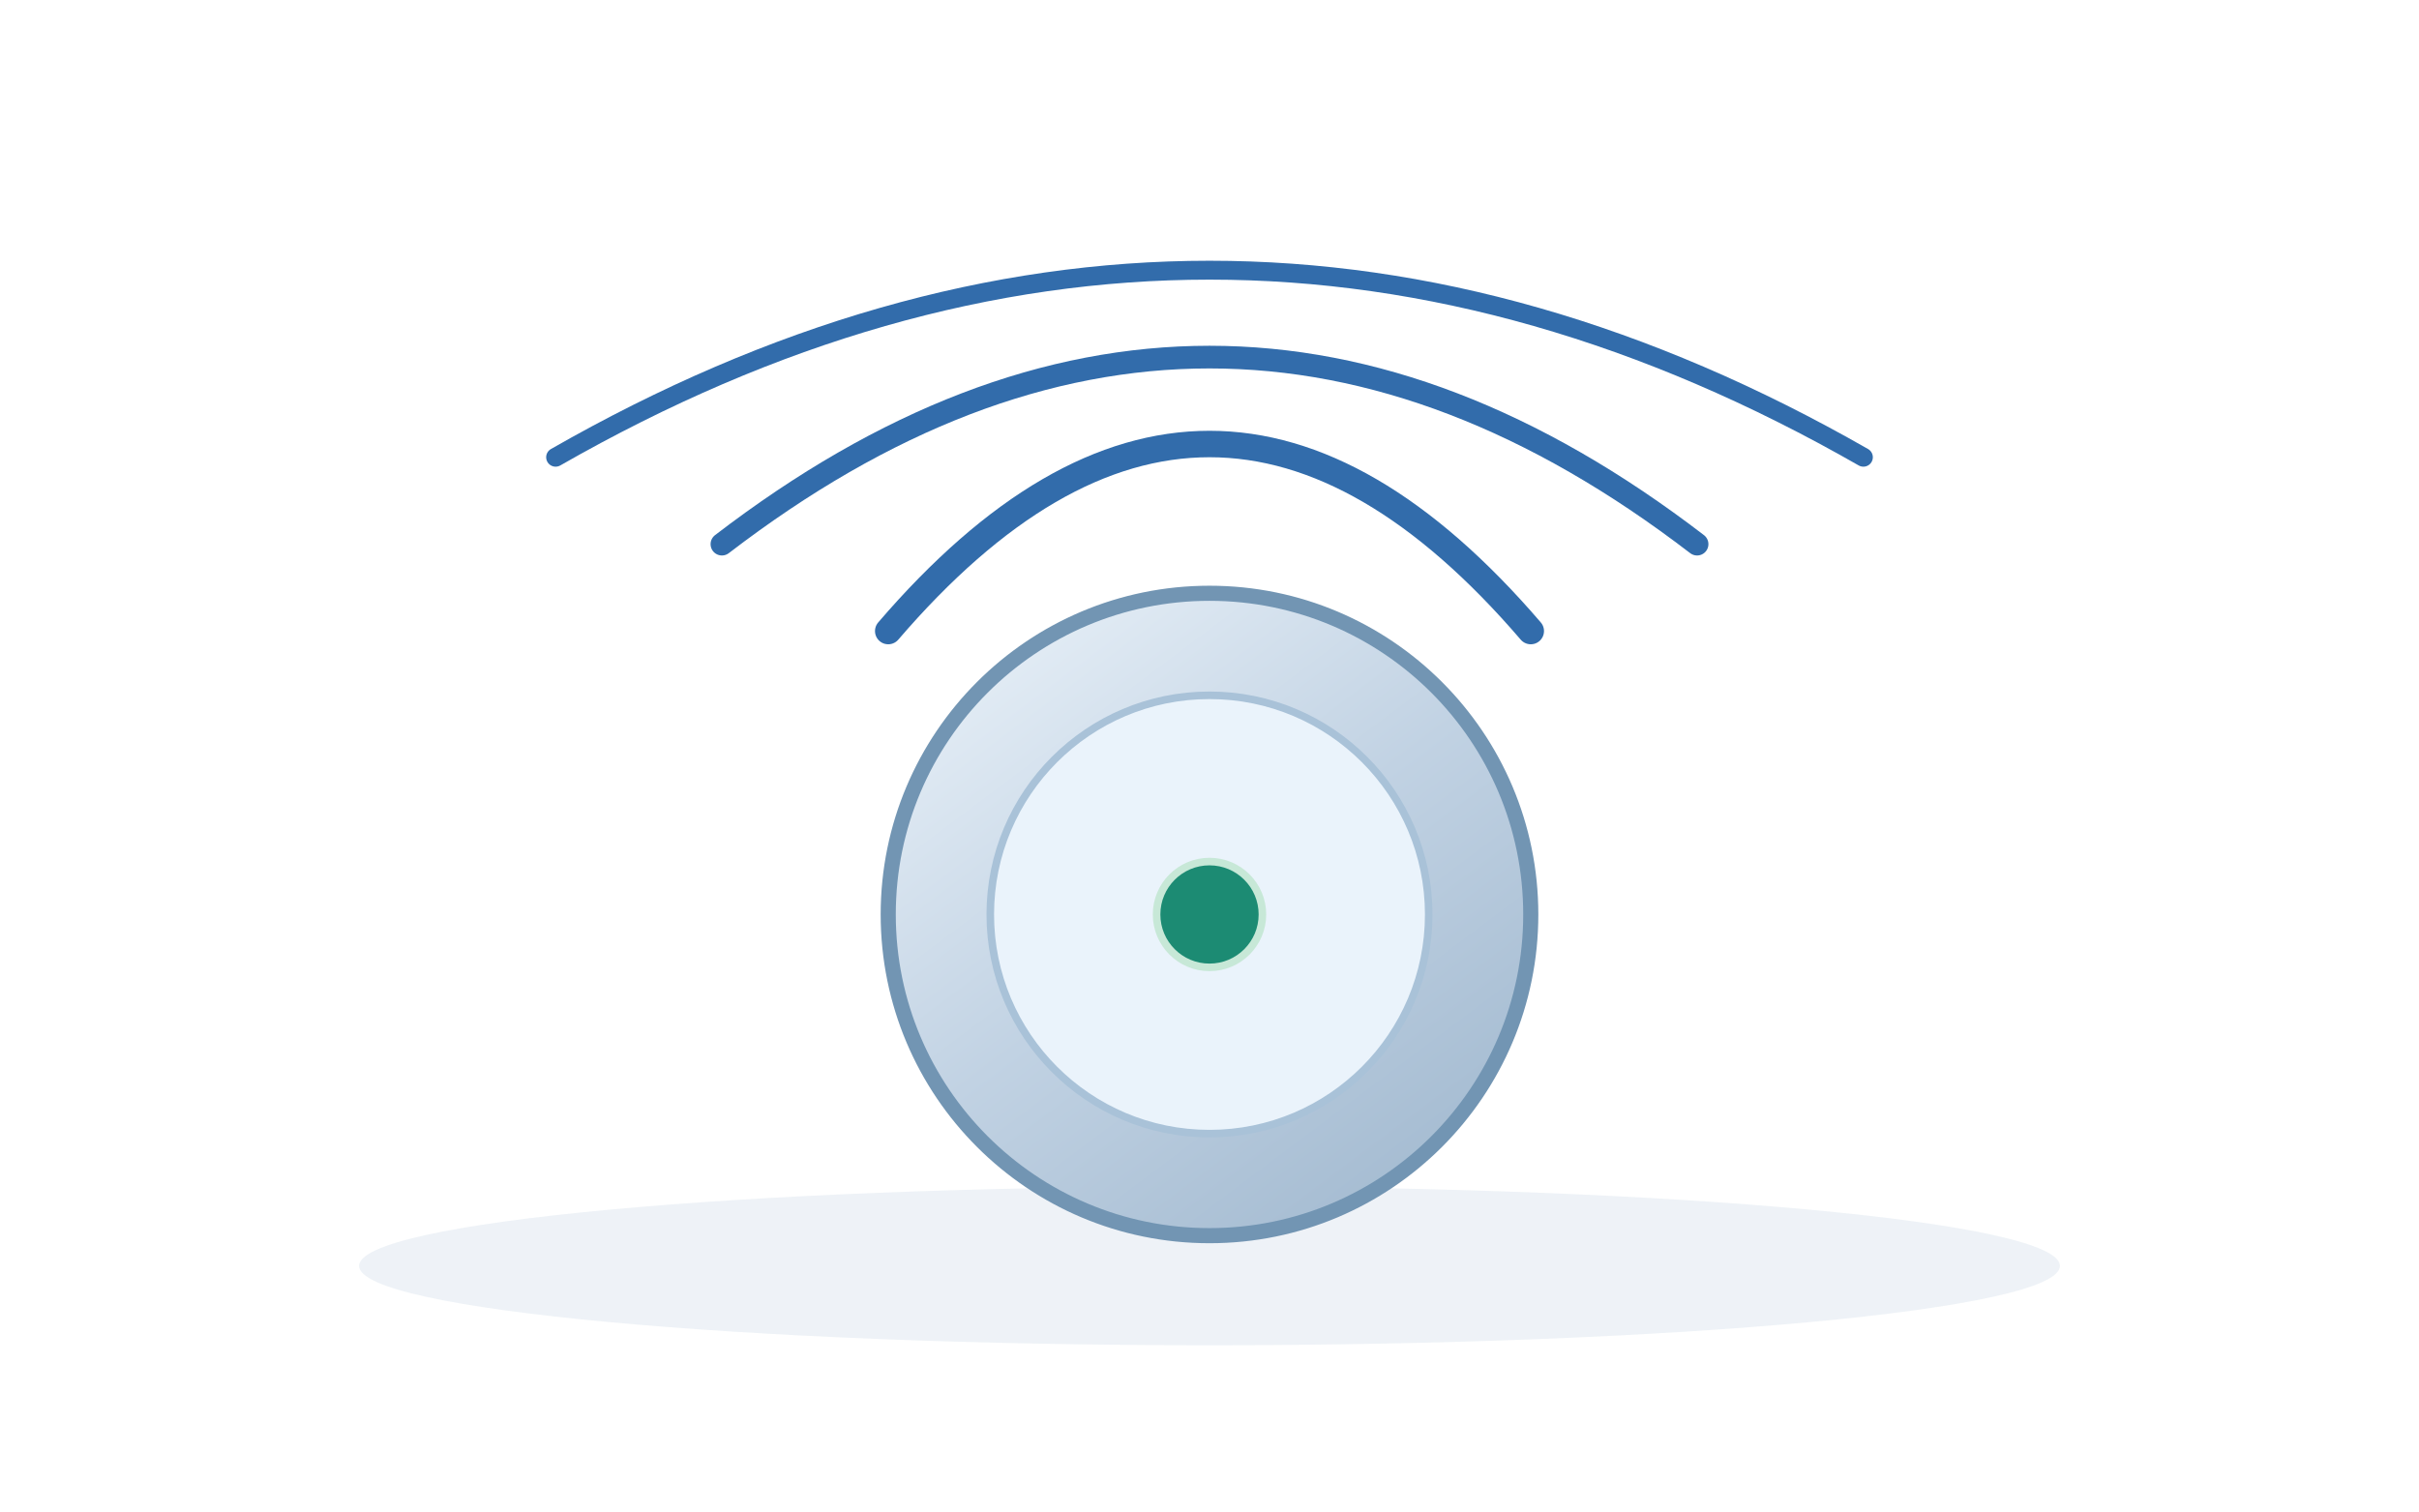
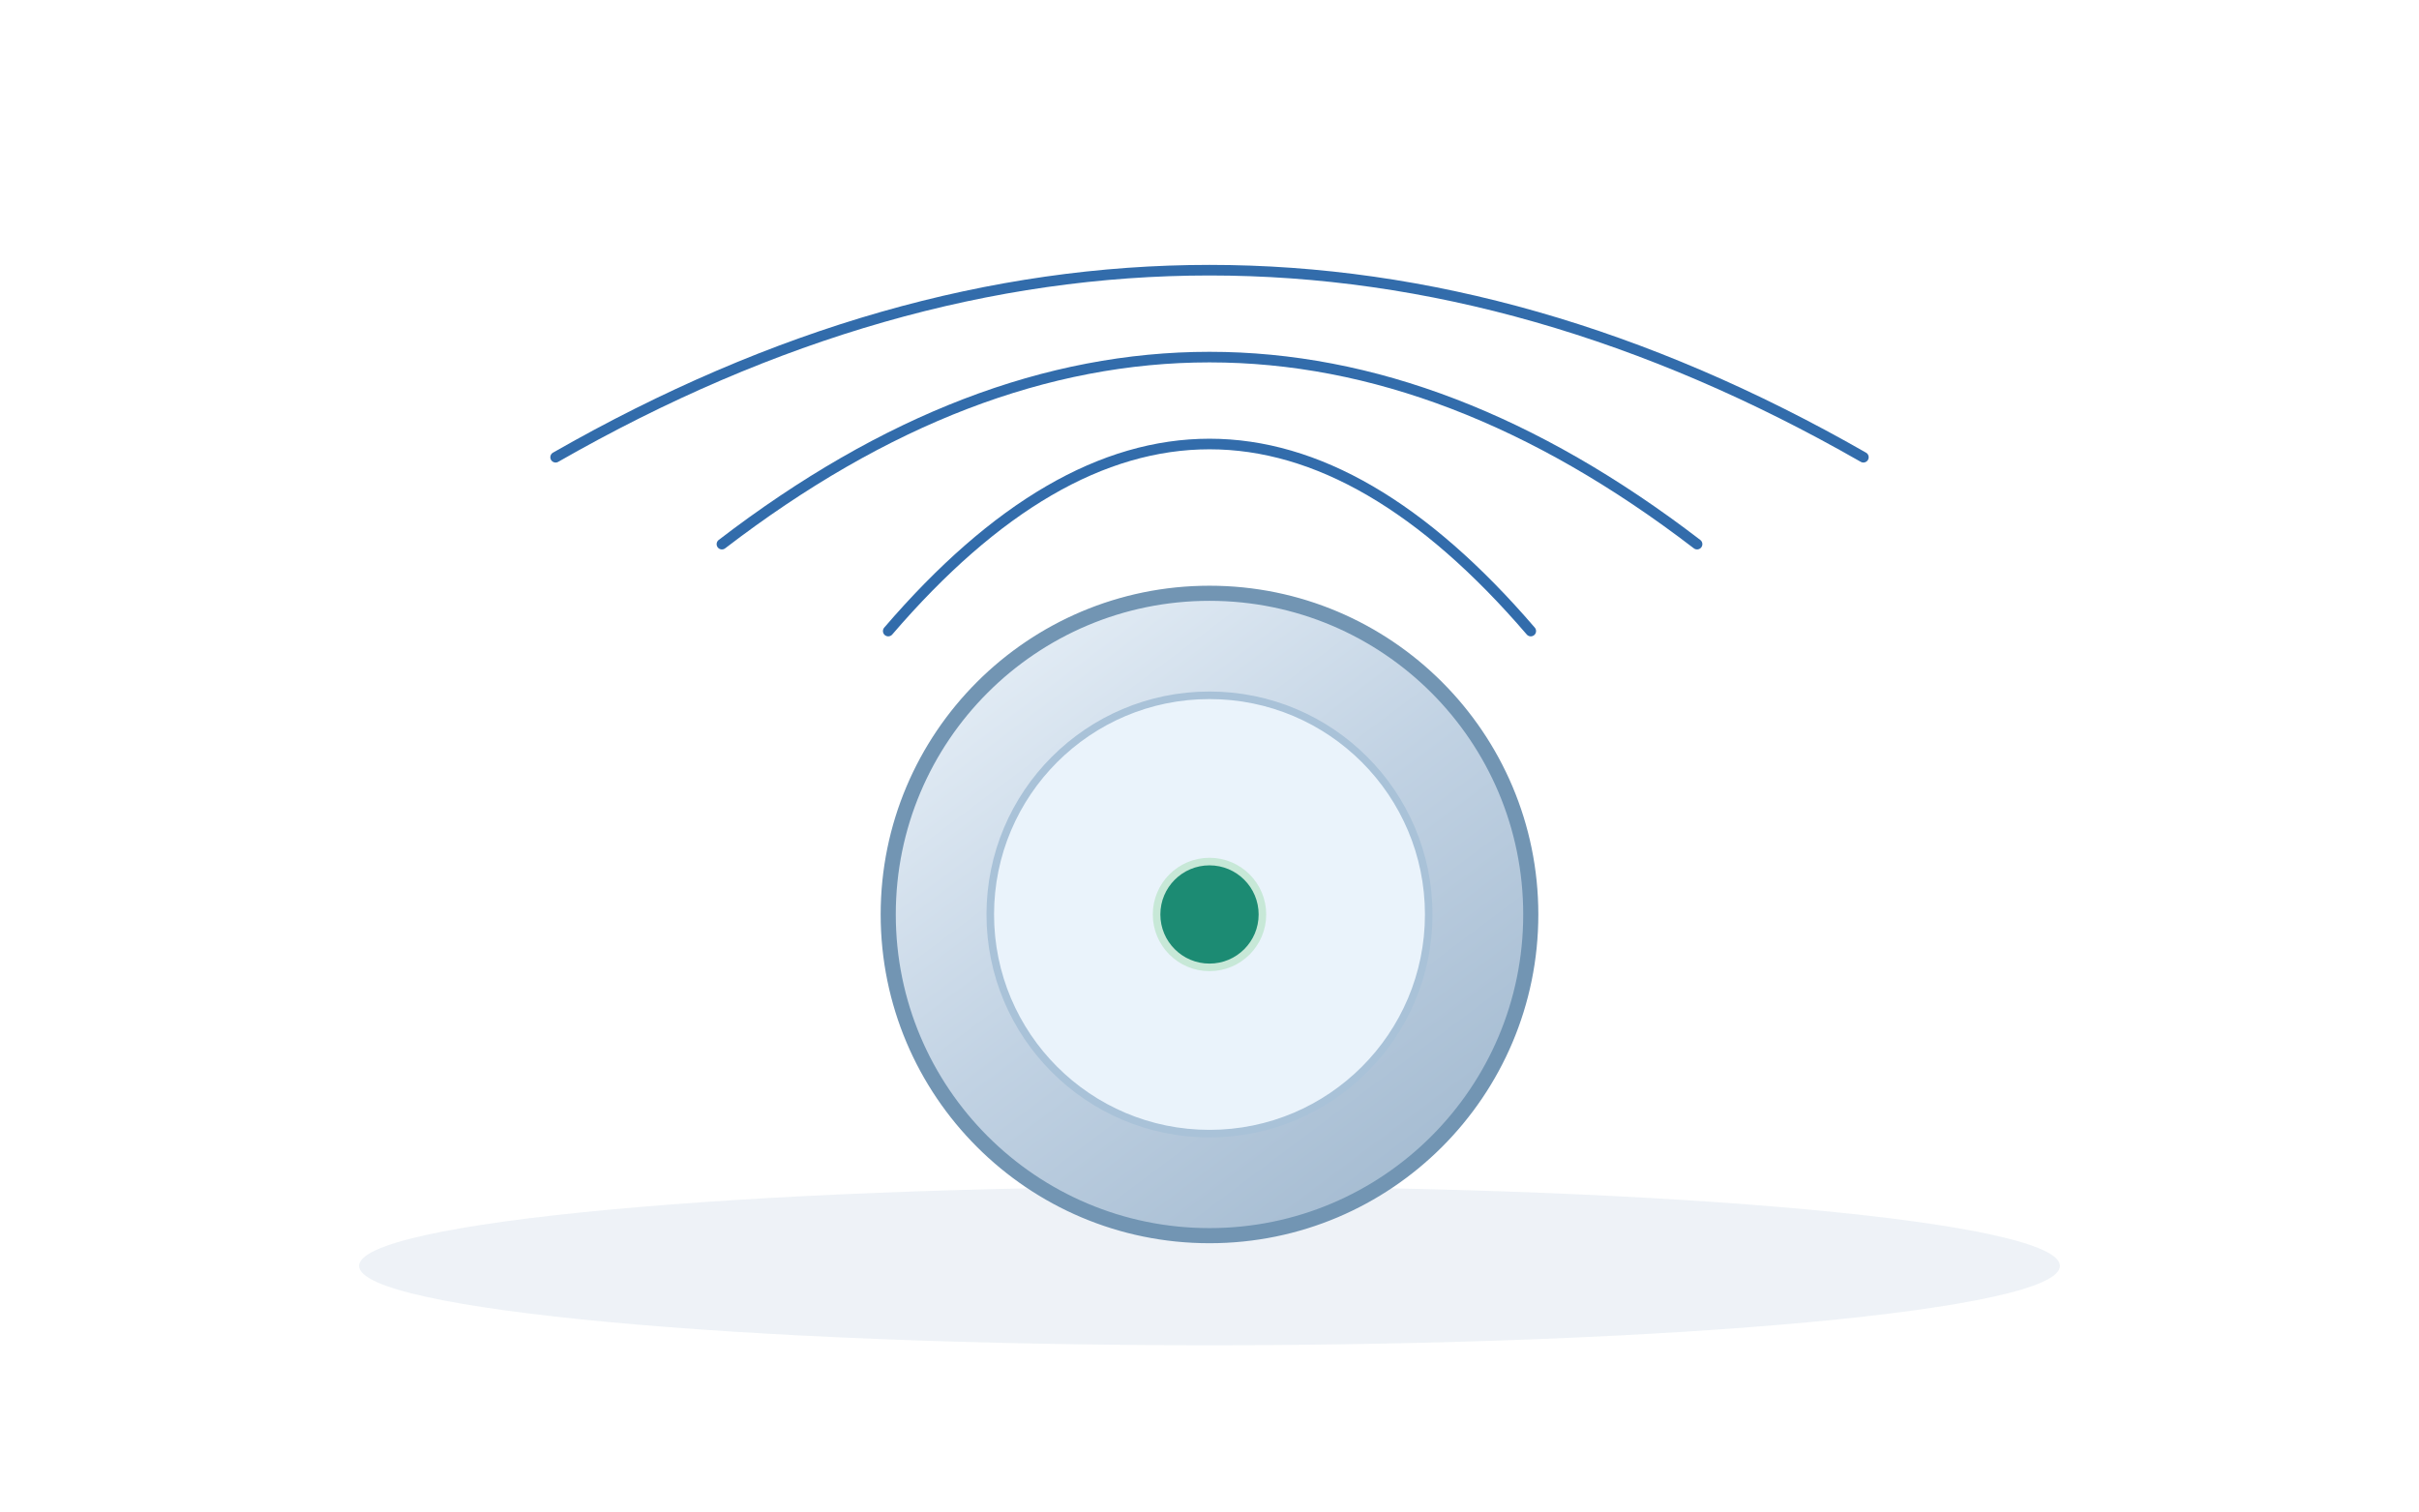
<svg xmlns="http://www.w3.org/2000/svg" width="640" height="400" viewBox="0 0 640 400" preserveAspectRatio="xMidYMid meet" role="img" aria-labelledby="wifi-access-point-title wifi-access-point-desc" data-tl-illustration-id="wifi-access-point" data-design-version="1" data-category="Networking">
  <defs>
    <linearGradient id="metal" x2=".75" y2="1">
      <stop stop-color="#EEF5FB" />
      <stop offset=".55" stop-color="#C1D2E3" />
      <stop offset="1" stop-color="#A4BBD1" />
    </linearGradient>
    <linearGradient id="pcb" x2=".9" y2=".9">
      <stop stop-color="#2A927B" />
      <stop offset="1" stop-color="#125B50" />
    </linearGradient>
    <linearGradient id="core" x2="1" y2="1">
      <stop stop-color="#71C9F1" />
      <stop offset=".55" stop-color="#3279B4" />
      <stop offset="1" stop-color="#193D75" />
    </linearGradient>
    <linearGradient id="silicon" x2=".8" y2="1">
      <stop stop-color="#EBF3FB" />
      <stop offset="1" stop-color="#9EB9D0" />
    </linearGradient>
    <linearGradient id="rack" x2="1" y2="1">
      <stop stop-color="#8EB3D0" />
      <stop offset="1" stop-color="#557B9E" />
    </linearGradient>
    <linearGradient id="database" x2="1" y2="1">
      <stop stop-color="#EAF8FF" />
      <stop offset=".55" stop-color="#9BCCEA" />
      <stop offset="1" stop-color="#69A8D6" />
    </linearGradient>
    <linearGradient id="browser" x2="1" y2="1">
      <stop stop-color="#FFFFFF" />
      <stop offset="1" stop-color="#E9F2FB" />
    </linearGradient>
    <linearGradient id="shield" x2=".85" y2="1">
      <stop stop-color="#60C5AC" />
      <stop offset="1" stop-color="#1B8577" />
    </linearGradient>
    <linearGradient id="cloud" x2="1" y2="1">
      <stop stop-color="#FBFDFF" />
      <stop offset="1" stop-color="#CFE5F8" />
    </linearGradient>
    <linearGradient id="disc" x2="1" y2="1">
      <stop stop-color="#F9FCFF" />
      <stop offset=".55" stop-color="#94B5D1" />
      <stop offset="1" stop-color="#D9E7F3" />
    </linearGradient>
    <linearGradient id="globe" x2="1" y2="1">
      <stop stop-color="#F1FAFF" />
      <stop offset="1" stop-color="#9BC9EC" />
    </linearGradient>
    <filter id="shadow" x="-25%" y="-28%" width="150%" height="165%">
      <feDropShadow dx="0" dy="8" stdDeviation="7" flood-color="#4B7197" flood-opacity=".22" />
    </filter>
  </defs>
  <g font-family="-apple-system,BlinkMacSystemFont,Inter,Arial,sans-serif" data-motif="illustration-main">
    <ellipse cx="320" cy="335" rx="225" ry="21" fill="#7A9DBF" opacity=".13" />
    <circle cx="320" cy="242" r="85" fill="url(#metal)" stroke="#7295B3" stroke-width="4" />
    <circle cx="320" cy="242" r="58" fill="#EAF3FB" stroke="#A9C2D8" stroke-width="2" />
    <circle cx="320" cy="242" r="14" fill="#1C8B73" stroke="#C7E8D7" stroke-width="2" />
-     <path d="M235 167Q320 68 405 167" fill="none" stroke="#326CAB" stroke-width="7" stroke-linecap="round" stroke-linejoin="round" />
-     <path d="M191 144Q320 45 449 144" fill="none" stroke="#326CAB" stroke-width="6" stroke-linecap="round" stroke-linejoin="round" />
-     <path d="M147 121Q320 22 493 121" fill="none" stroke="#326CAB" stroke-width="5" stroke-linecap="round" stroke-linejoin="round" />
+     <path d="M235 167Q320 68 405 167" fill="none" stroke="#326CAB" stroke-width="2.8" stroke-linecap="round" stroke-linejoin="round" />
+     <path d="M191 144Q320 45 449 144" fill="none" stroke="#326CAB" stroke-width="2.8" stroke-linecap="round" stroke-linejoin="round" />
+     <path d="M147 121Q320 22 493 121" fill="none" stroke="#326CAB" stroke-width="2.8" stroke-linecap="round" stroke-linejoin="round" />
  </g>
</svg>
